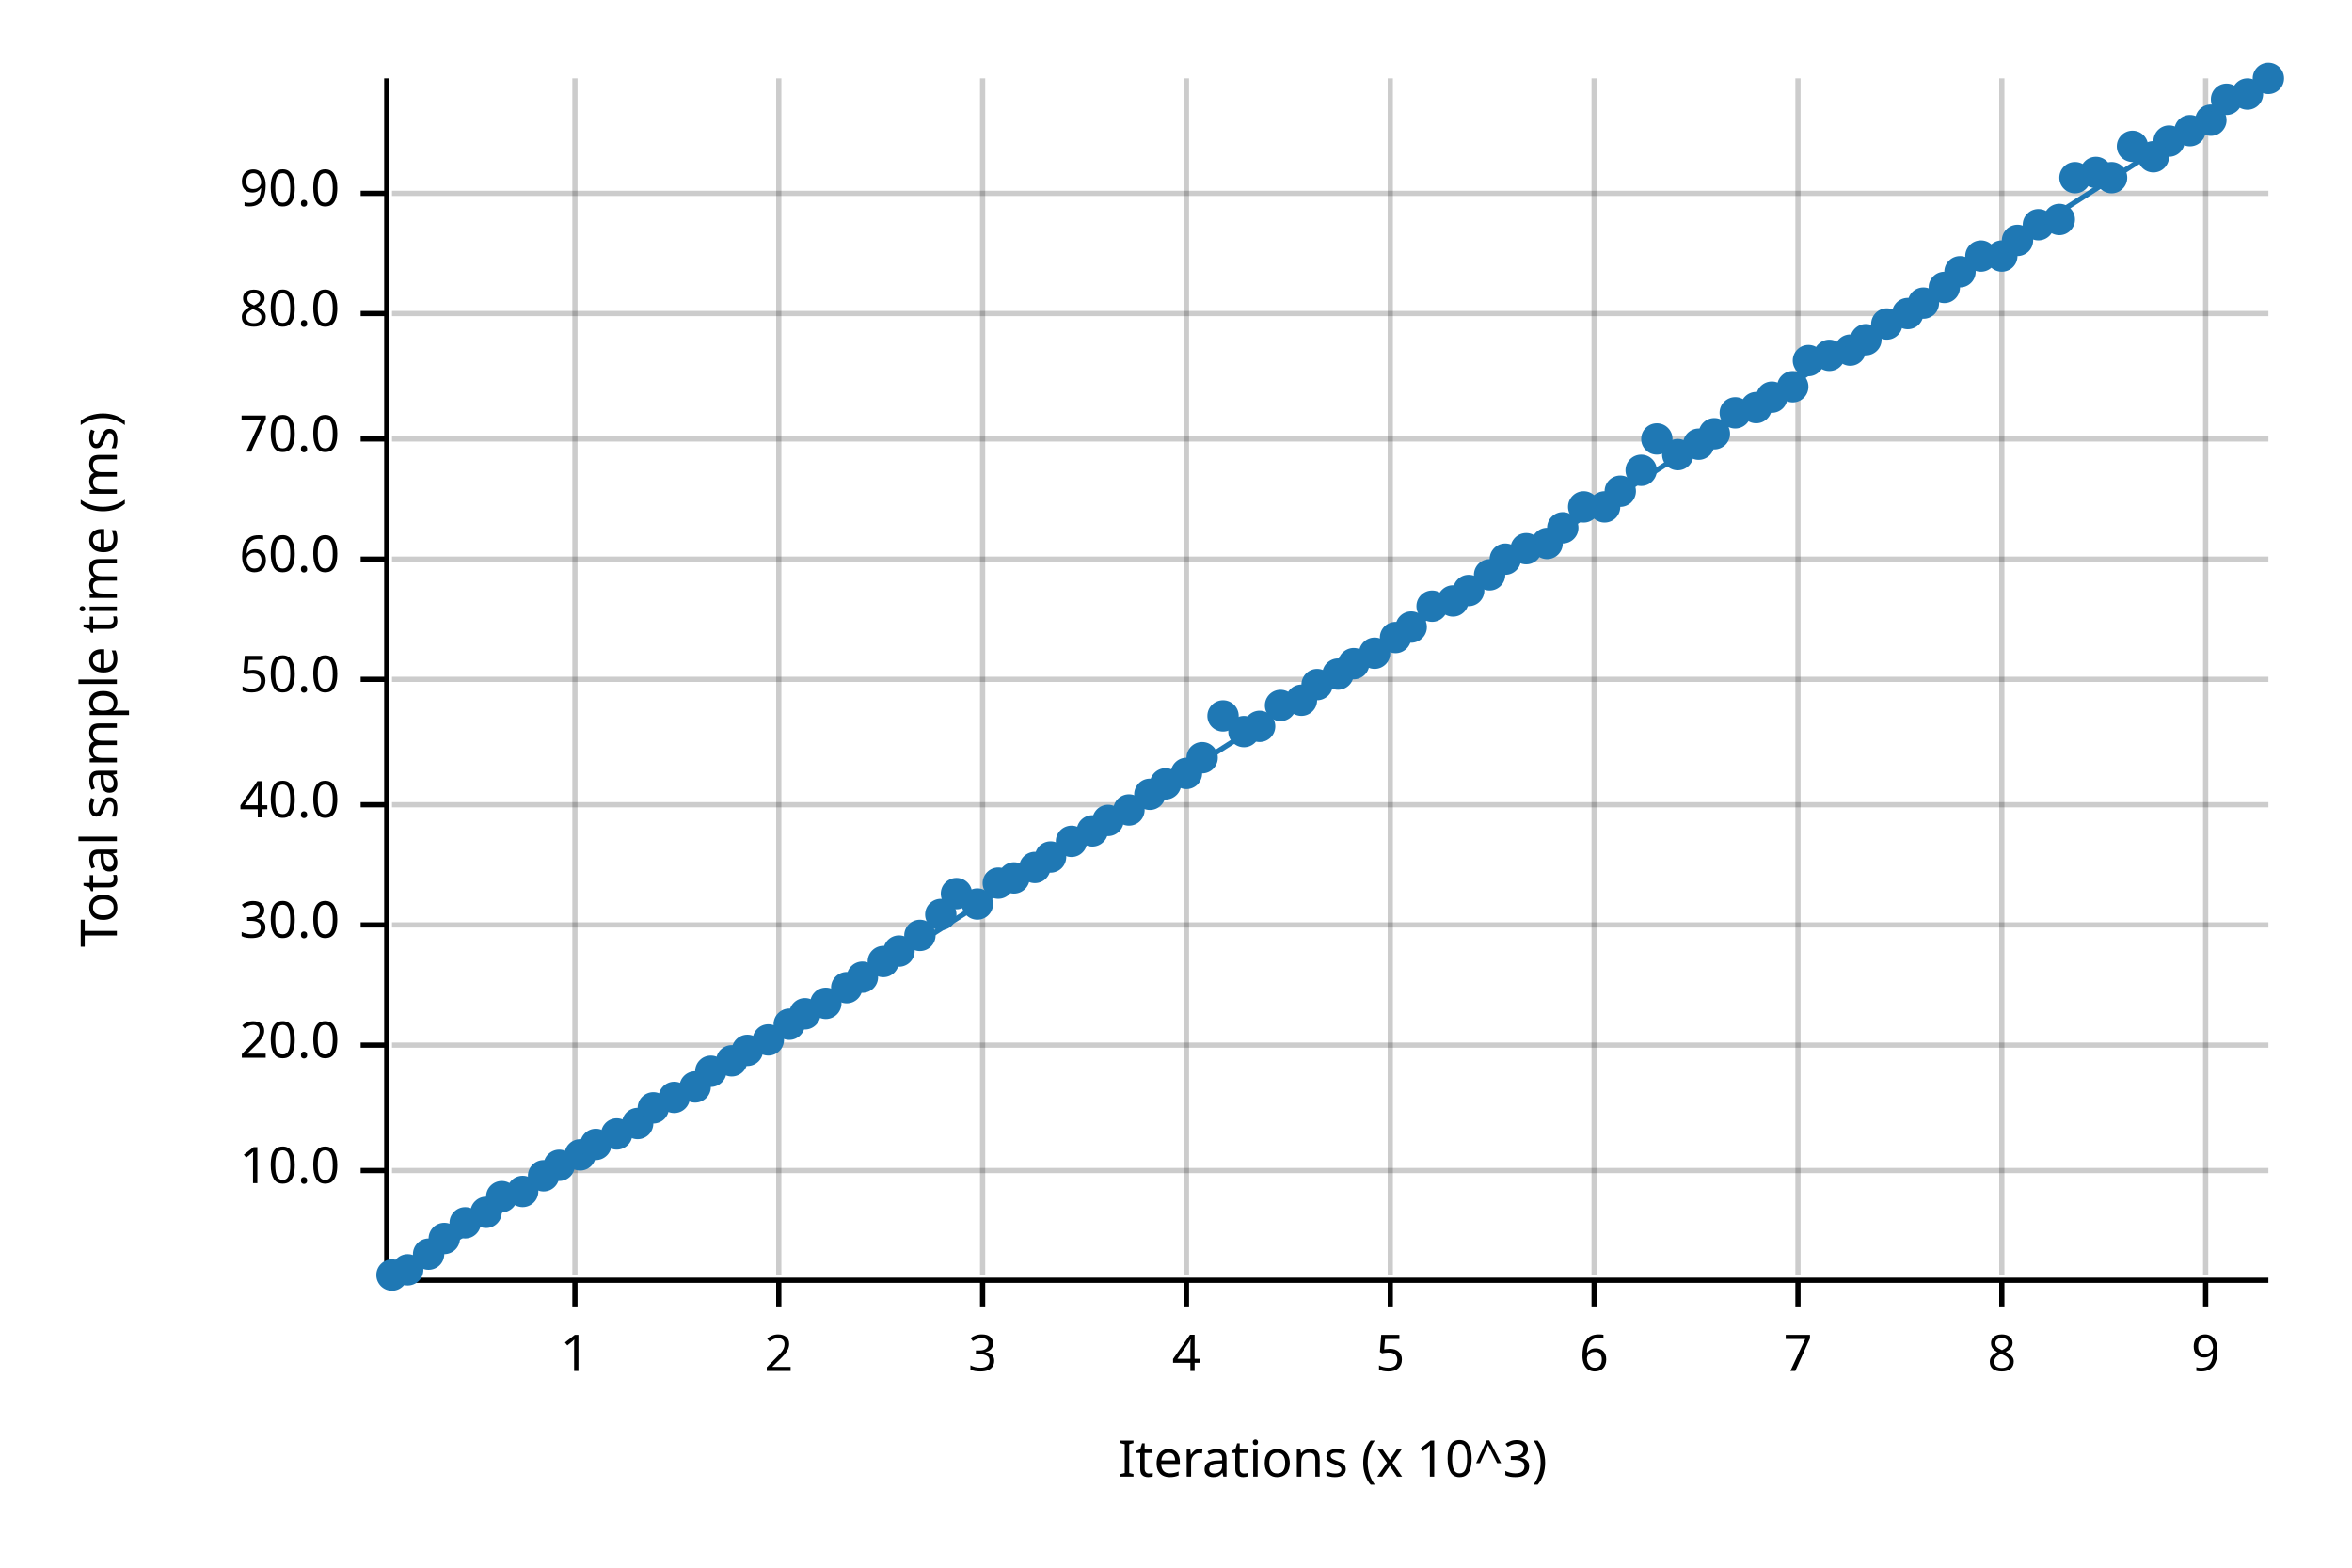
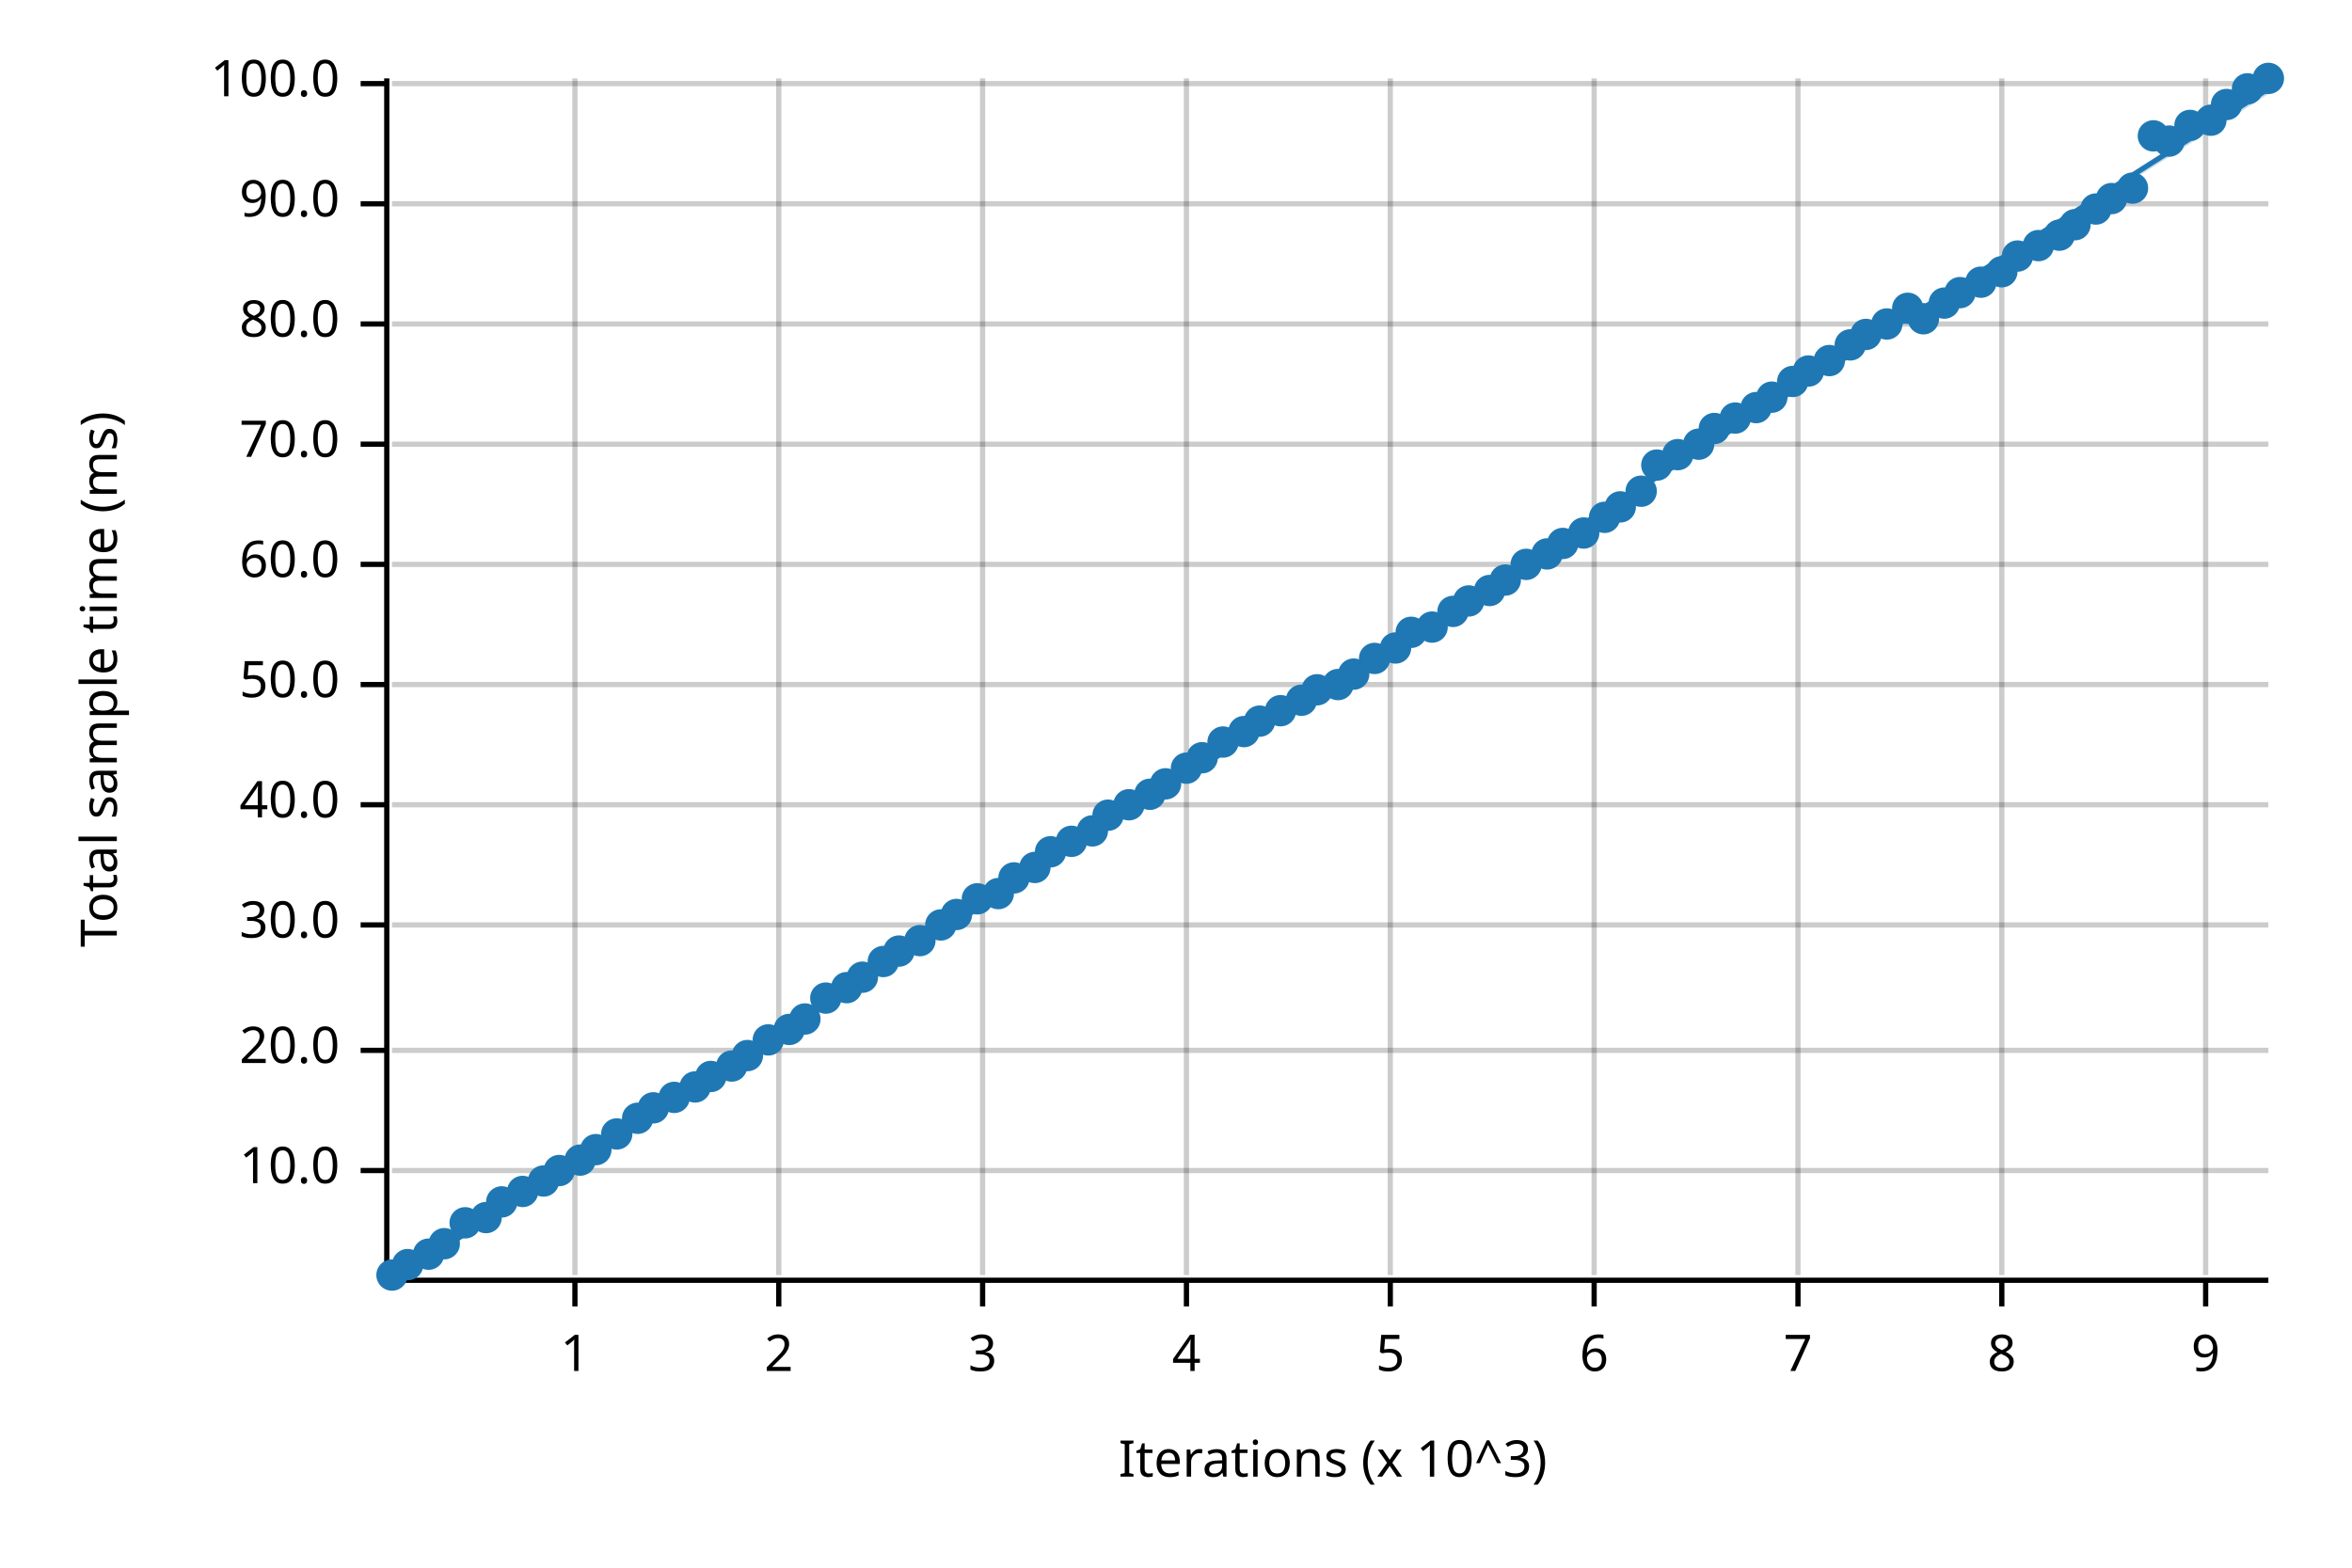
<svg xmlns="http://www.w3.org/2000/svg" width="450" height="300" viewBox="0 0 450 300">
  <text x="15" y="130" dy="0.76em" text-anchor="middle" font-family="sans-serif" font-size="9.677" opacity="1" fill="#000000" transform="rotate(270, 15, 130)">
Total sample time (ms)
</text>
  <text x="255" y="285" dy="-0.5ex" text-anchor="middle" font-family="sans-serif" font-size="9.677" opacity="1" fill="#000000">
Iterations (x 10^3)
</text>
  <line opacity="0.2" stroke="#000000" stroke-width="1" x1="110" y1="244" x2="110" y2="15" />
  <line opacity="0.2" stroke="#000000" stroke-width="1" x1="149" y1="244" x2="149" y2="15" />
  <line opacity="0.2" stroke="#000000" stroke-width="1" x1="188" y1="244" x2="188" y2="15" />
  <line opacity="0.2" stroke="#000000" stroke-width="1" x1="227" y1="244" x2="227" y2="15" />
  <line opacity="0.2" stroke="#000000" stroke-width="1" x1="266" y1="244" x2="266" y2="15" />
  <line opacity="0.2" stroke="#000000" stroke-width="1" x1="305" y1="244" x2="305" y2="15" />
  <line opacity="0.2" stroke="#000000" stroke-width="1" x1="344" y1="244" x2="344" y2="15" />
  <line opacity="0.2" stroke="#000000" stroke-width="1" x1="383" y1="244" x2="383" y2="15" />
  <line opacity="0.2" stroke="#000000" stroke-width="1" x1="422" y1="244" x2="422" y2="15" />
  <line opacity="0.2" stroke="#000000" stroke-width="1" x1="75" y1="224" x2="434" y2="224" />
-   <line opacity="0.2" stroke="#000000" stroke-width="1" x1="75" y1="200" x2="434" y2="200" />
+   <line opacity="0.2" stroke="#000000" stroke-width="1" x1="75" y1="201" x2="434" y2="201" />
  <line opacity="0.2" stroke="#000000" stroke-width="1" x1="75" y1="177" x2="434" y2="177" />
  <line opacity="0.2" stroke="#000000" stroke-width="1" x1="75" y1="154" x2="434" y2="154" />
-   <line opacity="0.2" stroke="#000000" stroke-width="1" x1="75" y1="130" x2="434" y2="130" />
-   <line opacity="0.2" stroke="#000000" stroke-width="1" x1="75" y1="107" x2="434" y2="107" />
-   <line opacity="0.2" stroke="#000000" stroke-width="1" x1="75" y1="84" x2="434" y2="84" />
-   <line opacity="0.2" stroke="#000000" stroke-width="1" x1="75" y1="60" x2="434" y2="60" />
-   <line opacity="0.2" stroke="#000000" stroke-width="1" x1="75" y1="37" x2="434" y2="37" />
+   <line opacity="0.2" stroke="#000000" stroke-width="1" x1="75" y1="131" x2="434" y2="131" />
+   <line opacity="0.2" stroke="#000000" stroke-width="1" x1="75" y1="108" x2="434" y2="108" />
+   <line opacity="0.2" stroke="#000000" stroke-width="1" x1="75" y1="85" x2="434" y2="85" />
+   <line opacity="0.2" stroke="#000000" stroke-width="1" x1="75" y1="62" x2="434" y2="62" />
+   <line opacity="0.2" stroke="#000000" stroke-width="1" x1="75" y1="39" x2="434" y2="39" />
+   <line opacity="0.2" stroke="#000000" stroke-width="1" x1="75" y1="16" x2="434" y2="16" />
  <polyline fill="none" opacity="1" stroke="#000000" stroke-width="1" points="74,15 74,244 " />
  <text x="65" y="224" dy="0.5ex" text-anchor="end" font-family="sans-serif" font-size="9.677" opacity="1" fill="#000000">
10.0
</text>
  <polyline fill="none" opacity="1" stroke="#000000" stroke-width="1" points="69,224 74,224 " />
-   <text x="65" y="200" dy="0.5ex" text-anchor="end" font-family="sans-serif" font-size="9.677" opacity="1" fill="#000000">
+   <text x="65" y="201" dy="0.5ex" text-anchor="end" font-family="sans-serif" font-size="9.677" opacity="1" fill="#000000">
20.0
</text>
-   <polyline fill="none" opacity="1" stroke="#000000" stroke-width="1" points="69,200 74,200 " />
+   <polyline fill="none" opacity="1" stroke="#000000" stroke-width="1" points="69,201 74,201 " />
  <text x="65" y="177" dy="0.5ex" text-anchor="end" font-family="sans-serif" font-size="9.677" opacity="1" fill="#000000">
30.0
</text>
  <polyline fill="none" opacity="1" stroke="#000000" stroke-width="1" points="69,177 74,177 " />
  <text x="65" y="154" dy="0.5ex" text-anchor="end" font-family="sans-serif" font-size="9.677" opacity="1" fill="#000000">
40.0
</text>
  <polyline fill="none" opacity="1" stroke="#000000" stroke-width="1" points="69,154 74,154 " />
-   <text x="65" y="130" dy="0.5ex" text-anchor="end" font-family="sans-serif" font-size="9.677" opacity="1" fill="#000000">
+   <text x="65" y="131" dy="0.5ex" text-anchor="end" font-family="sans-serif" font-size="9.677" opacity="1" fill="#000000">
50.0
</text>
-   <polyline fill="none" opacity="1" stroke="#000000" stroke-width="1" points="69,130 74,130 " />
-   <text x="65" y="107" dy="0.5ex" text-anchor="end" font-family="sans-serif" font-size="9.677" opacity="1" fill="#000000">
+   <polyline fill="none" opacity="1" stroke="#000000" stroke-width="1" points="69,131 74,131 " />
+   <text x="65" y="108" dy="0.5ex" text-anchor="end" font-family="sans-serif" font-size="9.677" opacity="1" fill="#000000">
60.0
</text>
-   <polyline fill="none" opacity="1" stroke="#000000" stroke-width="1" points="69,107 74,107 " />
-   <text x="65" y="84" dy="0.5ex" text-anchor="end" font-family="sans-serif" font-size="9.677" opacity="1" fill="#000000">
+   <polyline fill="none" opacity="1" stroke="#000000" stroke-width="1" points="69,108 74,108 " />
+   <text x="65" y="85" dy="0.5ex" text-anchor="end" font-family="sans-serif" font-size="9.677" opacity="1" fill="#000000">
70.0
</text>
-   <polyline fill="none" opacity="1" stroke="#000000" stroke-width="1" points="69,84 74,84 " />
-   <text x="65" y="60" dy="0.5ex" text-anchor="end" font-family="sans-serif" font-size="9.677" opacity="1" fill="#000000">
+   <polyline fill="none" opacity="1" stroke="#000000" stroke-width="1" points="69,85 74,85 " />
+   <text x="65" y="62" dy="0.5ex" text-anchor="end" font-family="sans-serif" font-size="9.677" opacity="1" fill="#000000">
80.0
</text>
-   <polyline fill="none" opacity="1" stroke="#000000" stroke-width="1" points="69,60 74,60 " />
-   <text x="65" y="37" dy="0.5ex" text-anchor="end" font-family="sans-serif" font-size="9.677" opacity="1" fill="#000000">
+   <polyline fill="none" opacity="1" stroke="#000000" stroke-width="1" points="69,62 74,62 " />
+   <text x="65" y="39" dy="0.5ex" text-anchor="end" font-family="sans-serif" font-size="9.677" opacity="1" fill="#000000">
90.0
</text>
-   <polyline fill="none" opacity="1" stroke="#000000" stroke-width="1" points="69,37 74,37 " />
+   <polyline fill="none" opacity="1" stroke="#000000" stroke-width="1" points="69,39 74,39 " />
+   <text x="65" y="16" dy="0.5ex" text-anchor="end" font-family="sans-serif" font-size="9.677" opacity="1" fill="#000000">
+ 100.0
+ </text>
+   <polyline fill="none" opacity="1" stroke="#000000" stroke-width="1" points="69,16 74,16 " />
  <polyline fill="none" opacity="1" stroke="#000000" stroke-width="1" points="75,245 434,245 " />
  <text x="110" y="255" dy="0.76em" text-anchor="middle" font-family="sans-serif" font-size="9.677" opacity="1" fill="#000000">
1
</text>
  <polyline fill="none" opacity="1" stroke="#000000" stroke-width="1" points="110,245 110,250 " />
  <text x="149" y="255" dy="0.76em" text-anchor="middle" font-family="sans-serif" font-size="9.677" opacity="1" fill="#000000">
2
</text>
  <polyline fill="none" opacity="1" stroke="#000000" stroke-width="1" points="149,245 149,250 " />
  <text x="188" y="255" dy="0.76em" text-anchor="middle" font-family="sans-serif" font-size="9.677" opacity="1" fill="#000000">
3
</text>
  <polyline fill="none" opacity="1" stroke="#000000" stroke-width="1" points="188,245 188,250 " />
  <text x="227" y="255" dy="0.76em" text-anchor="middle" font-family="sans-serif" font-size="9.677" opacity="1" fill="#000000">
4
</text>
  <polyline fill="none" opacity="1" stroke="#000000" stroke-width="1" points="227,245 227,250 " />
  <text x="266" y="255" dy="0.76em" text-anchor="middle" font-family="sans-serif" font-size="9.677" opacity="1" fill="#000000">
5
</text>
  <polyline fill="none" opacity="1" stroke="#000000" stroke-width="1" points="266,245 266,250 " />
  <text x="305" y="255" dy="0.76em" text-anchor="middle" font-family="sans-serif" font-size="9.677" opacity="1" fill="#000000">
6
</text>
  <polyline fill="none" opacity="1" stroke="#000000" stroke-width="1" points="305,245 305,250 " />
  <text x="344" y="255" dy="0.76em" text-anchor="middle" font-family="sans-serif" font-size="9.677" opacity="1" fill="#000000">
7
</text>
  <polyline fill="none" opacity="1" stroke="#000000" stroke-width="1" points="344,245 344,250 " />
  <text x="383" y="255" dy="0.76em" text-anchor="middle" font-family="sans-serif" font-size="9.677" opacity="1" fill="#000000">
8
</text>
  <polyline fill="none" opacity="1" stroke="#000000" stroke-width="1" points="383,245 383,250 " />
  <text x="422" y="255" dy="0.76em" text-anchor="middle" font-family="sans-serif" font-size="9.677" opacity="1" fill="#000000">
9
</text>
  <polyline fill="none" opacity="1" stroke="#000000" stroke-width="1" points="422,245 422,250 " />
  <circle cx="75" cy="244" r="3" opacity="1" fill="#1F78B4" stroke="none" stroke-width="1" />
-   <circle cx="78" cy="243" r="3" opacity="1" fill="#1F78B4" stroke="none" stroke-width="1" />
+   <circle cx="78" cy="242" r="3" opacity="1" fill="#1F78B4" stroke="none" stroke-width="1" />
  <circle cx="82" cy="240" r="3" opacity="1" fill="#1F78B4" stroke="none" stroke-width="1" />
-   <circle cx="85" cy="237" r="3" opacity="1" fill="#1F78B4" stroke="none" stroke-width="1" />
+   <circle cx="85" cy="238" r="3" opacity="1" fill="#1F78B4" stroke="none" stroke-width="1" />
  <circle cx="89" cy="234" r="3" opacity="1" fill="#1F78B4" stroke="none" stroke-width="1" />
-   <circle cx="93" cy="232" r="3" opacity="1" fill="#1F78B4" stroke="none" stroke-width="1" />
-   <circle cx="96" cy="229" r="3" opacity="1" fill="#1F78B4" stroke="none" stroke-width="1" />
+   <circle cx="93" cy="233" r="3" opacity="1" fill="#1F78B4" stroke="none" stroke-width="1" />
+   <circle cx="96" cy="230" r="3" opacity="1" fill="#1F78B4" stroke="none" stroke-width="1" />
  <circle cx="100" cy="228" r="3" opacity="1" fill="#1F78B4" stroke="none" stroke-width="1" />
-   <circle cx="104" cy="225" r="3" opacity="1" fill="#1F78B4" stroke="none" stroke-width="1" />
-   <circle cx="107" cy="223" r="3" opacity="1" fill="#1F78B4" stroke="none" stroke-width="1" />
-   <circle cx="111" cy="221" r="3" opacity="1" fill="#1F78B4" stroke="none" stroke-width="1" />
-   <circle cx="114" cy="219" r="3" opacity="1" fill="#1F78B4" stroke="none" stroke-width="1" />
+   <circle cx="104" cy="226" r="3" opacity="1" fill="#1F78B4" stroke="none" stroke-width="1" />
+   <circle cx="107" cy="224" r="3" opacity="1" fill="#1F78B4" stroke="none" stroke-width="1" />
+   <circle cx="111" cy="222" r="3" opacity="1" fill="#1F78B4" stroke="none" stroke-width="1" />
+   <circle cx="114" cy="220" r="3" opacity="1" fill="#1F78B4" stroke="none" stroke-width="1" />
  <circle cx="118" cy="217" r="3" opacity="1" fill="#1F78B4" stroke="none" stroke-width="1" />
-   <circle cx="122" cy="215" r="3" opacity="1" fill="#1F78B4" stroke="none" stroke-width="1" />
+   <circle cx="122" cy="214" r="3" opacity="1" fill="#1F78B4" stroke="none" stroke-width="1" />
  <circle cx="125" cy="212" r="3" opacity="1" fill="#1F78B4" stroke="none" stroke-width="1" />
  <circle cx="129" cy="210" r="3" opacity="1" fill="#1F78B4" stroke="none" stroke-width="1" />
  <circle cx="133" cy="208" r="3" opacity="1" fill="#1F78B4" stroke="none" stroke-width="1" />
-   <circle cx="136" cy="205" r="3" opacity="1" fill="#1F78B4" stroke="none" stroke-width="1" />
-   <circle cx="140" cy="203" r="3" opacity="1" fill="#1F78B4" stroke="none" stroke-width="1" />
-   <circle cx="143" cy="201" r="3" opacity="1" fill="#1F78B4" stroke="none" stroke-width="1" />
+   <circle cx="136" cy="206" r="3" opacity="1" fill="#1F78B4" stroke="none" stroke-width="1" />
+   <circle cx="140" cy="204" r="3" opacity="1" fill="#1F78B4" stroke="none" stroke-width="1" />
+   <circle cx="143" cy="202" r="3" opacity="1" fill="#1F78B4" stroke="none" stroke-width="1" />
  <circle cx="147" cy="199" r="3" opacity="1" fill="#1F78B4" stroke="none" stroke-width="1" />
-   <circle cx="151" cy="196" r="3" opacity="1" fill="#1F78B4" stroke="none" stroke-width="1" />
-   <circle cx="154" cy="194" r="3" opacity="1" fill="#1F78B4" stroke="none" stroke-width="1" />
-   <circle cx="158" cy="192" r="3" opacity="1" fill="#1F78B4" stroke="none" stroke-width="1" />
+   <circle cx="151" cy="197" r="3" opacity="1" fill="#1F78B4" stroke="none" stroke-width="1" />
+   <circle cx="154" cy="195" r="3" opacity="1" fill="#1F78B4" stroke="none" stroke-width="1" />
+   <circle cx="158" cy="191" r="3" opacity="1" fill="#1F78B4" stroke="none" stroke-width="1" />
  <circle cx="162" cy="189" r="3" opacity="1" fill="#1F78B4" stroke="none" stroke-width="1" />
  <circle cx="165" cy="187" r="3" opacity="1" fill="#1F78B4" stroke="none" stroke-width="1" />
  <circle cx="169" cy="184" r="3" opacity="1" fill="#1F78B4" stroke="none" stroke-width="1" />
  <circle cx="172" cy="182" r="3" opacity="1" fill="#1F78B4" stroke="none" stroke-width="1" />
-   <circle cx="176" cy="179" r="3" opacity="1" fill="#1F78B4" stroke="none" stroke-width="1" />
-   <circle cx="180" cy="175" r="3" opacity="1" fill="#1F78B4" stroke="none" stroke-width="1" />
-   <circle cx="183" cy="171" r="3" opacity="1" fill="#1F78B4" stroke="none" stroke-width="1" />
-   <circle cx="187" cy="173" r="3" opacity="1" fill="#1F78B4" stroke="none" stroke-width="1" />
-   <circle cx="191" cy="169" r="3" opacity="1" fill="#1F78B4" stroke="none" stroke-width="1" />
+   <circle cx="176" cy="180" r="3" opacity="1" fill="#1F78B4" stroke="none" stroke-width="1" />
+   <circle cx="180" cy="177" r="3" opacity="1" fill="#1F78B4" stroke="none" stroke-width="1" />
+   <circle cx="183" cy="175" r="3" opacity="1" fill="#1F78B4" stroke="none" stroke-width="1" />
+   <circle cx="187" cy="172" r="3" opacity="1" fill="#1F78B4" stroke="none" stroke-width="1" />
+   <circle cx="191" cy="171" r="3" opacity="1" fill="#1F78B4" stroke="none" stroke-width="1" />
  <circle cx="194" cy="168" r="3" opacity="1" fill="#1F78B4" stroke="none" stroke-width="1" />
  <circle cx="198" cy="166" r="3" opacity="1" fill="#1F78B4" stroke="none" stroke-width="1" />
-   <circle cx="201" cy="164" r="3" opacity="1" fill="#1F78B4" stroke="none" stroke-width="1" />
+   <circle cx="201" cy="163" r="3" opacity="1" fill="#1F78B4" stroke="none" stroke-width="1" />
  <circle cx="205" cy="161" r="3" opacity="1" fill="#1F78B4" stroke="none" stroke-width="1" />
  <circle cx="209" cy="159" r="3" opacity="1" fill="#1F78B4" stroke="none" stroke-width="1" />
-   <circle cx="212" cy="157" r="3" opacity="1" fill="#1F78B4" stroke="none" stroke-width="1" />
-   <circle cx="216" cy="155" r="3" opacity="1" fill="#1F78B4" stroke="none" stroke-width="1" />
+   <circle cx="212" cy="156" r="3" opacity="1" fill="#1F78B4" stroke="none" stroke-width="1" />
+   <circle cx="216" cy="154" r="3" opacity="1" fill="#1F78B4" stroke="none" stroke-width="1" />
  <circle cx="220" cy="152" r="3" opacity="1" fill="#1F78B4" stroke="none" stroke-width="1" />
  <circle cx="223" cy="150" r="3" opacity="1" fill="#1F78B4" stroke="none" stroke-width="1" />
-   <circle cx="227" cy="148" r="3" opacity="1" fill="#1F78B4" stroke="none" stroke-width="1" />
+   <circle cx="227" cy="147" r="3" opacity="1" fill="#1F78B4" stroke="none" stroke-width="1" />
  <circle cx="230" cy="145" r="3" opacity="1" fill="#1F78B4" stroke="none" stroke-width="1" />
-   <circle cx="234" cy="137" r="3" opacity="1" fill="#1F78B4" stroke="none" stroke-width="1" />
+   <circle cx="234" cy="142" r="3" opacity="1" fill="#1F78B4" stroke="none" stroke-width="1" />
  <circle cx="238" cy="140" r="3" opacity="1" fill="#1F78B4" stroke="none" stroke-width="1" />
-   <circle cx="241" cy="139" r="3" opacity="1" fill="#1F78B4" stroke="none" stroke-width="1" />
-   <circle cx="245" cy="135" r="3" opacity="1" fill="#1F78B4" stroke="none" stroke-width="1" />
+   <circle cx="241" cy="138" r="3" opacity="1" fill="#1F78B4" stroke="none" stroke-width="1" />
+   <circle cx="245" cy="136" r="3" opacity="1" fill="#1F78B4" stroke="none" stroke-width="1" />
  <circle cx="249" cy="134" r="3" opacity="1" fill="#1F78B4" stroke="none" stroke-width="1" />
-   <circle cx="252" cy="131" r="3" opacity="1" fill="#1F78B4" stroke="none" stroke-width="1" />
-   <circle cx="256" cy="129" r="3" opacity="1" fill="#1F78B4" stroke="none" stroke-width="1" />
-   <circle cx="259" cy="127" r="3" opacity="1" fill="#1F78B4" stroke="none" stroke-width="1" />
-   <circle cx="263" cy="125" r="3" opacity="1" fill="#1F78B4" stroke="none" stroke-width="1" />
-   <circle cx="267" cy="122" r="3" opacity="1" fill="#1F78B4" stroke="none" stroke-width="1" />
-   <circle cx="270" cy="120" r="3" opacity="1" fill="#1F78B4" stroke="none" stroke-width="1" />
-   <circle cx="274" cy="116" r="3" opacity="1" fill="#1F78B4" stroke="none" stroke-width="1" />
-   <circle cx="278" cy="115" r="3" opacity="1" fill="#1F78B4" stroke="none" stroke-width="1" />
-   <circle cx="281" cy="113" r="3" opacity="1" fill="#1F78B4" stroke="none" stroke-width="1" />
-   <circle cx="285" cy="110" r="3" opacity="1" fill="#1F78B4" stroke="none" stroke-width="1" />
-   <circle cx="288" cy="107" r="3" opacity="1" fill="#1F78B4" stroke="none" stroke-width="1" />
-   <circle cx="292" cy="105" r="3" opacity="1" fill="#1F78B4" stroke="none" stroke-width="1" />
-   <circle cx="296" cy="104" r="3" opacity="1" fill="#1F78B4" stroke="none" stroke-width="1" />
-   <circle cx="299" cy="101" r="3" opacity="1" fill="#1F78B4" stroke="none" stroke-width="1" />
-   <circle cx="303" cy="97" r="3" opacity="1" fill="#1F78B4" stroke="none" stroke-width="1" />
-   <circle cx="307" cy="97" r="3" opacity="1" fill="#1F78B4" stroke="none" stroke-width="1" />
-   <circle cx="310" cy="94" r="3" opacity="1" fill="#1F78B4" stroke="none" stroke-width="1" />
-   <circle cx="314" cy="90" r="3" opacity="1" fill="#1F78B4" stroke="none" stroke-width="1" />
-   <circle cx="317" cy="84" r="3" opacity="1" fill="#1F78B4" stroke="none" stroke-width="1" />
+   <circle cx="252" cy="132" r="3" opacity="1" fill="#1F78B4" stroke="none" stroke-width="1" />
+   <circle cx="256" cy="131" r="3" opacity="1" fill="#1F78B4" stroke="none" stroke-width="1" />
+   <circle cx="259" cy="129" r="3" opacity="1" fill="#1F78B4" stroke="none" stroke-width="1" />
+   <circle cx="263" cy="126" r="3" opacity="1" fill="#1F78B4" stroke="none" stroke-width="1" />
+   <circle cx="267" cy="124" r="3" opacity="1" fill="#1F78B4" stroke="none" stroke-width="1" />
+   <circle cx="270" cy="121" r="3" opacity="1" fill="#1F78B4" stroke="none" stroke-width="1" />
+   <circle cx="274" cy="120" r="3" opacity="1" fill="#1F78B4" stroke="none" stroke-width="1" />
+   <circle cx="278" cy="117" r="3" opacity="1" fill="#1F78B4" stroke="none" stroke-width="1" />
+   <circle cx="281" cy="115" r="3" opacity="1" fill="#1F78B4" stroke="none" stroke-width="1" />
+   <circle cx="285" cy="113" r="3" opacity="1" fill="#1F78B4" stroke="none" stroke-width="1" />
+   <circle cx="288" cy="111" r="3" opacity="1" fill="#1F78B4" stroke="none" stroke-width="1" />
+   <circle cx="292" cy="108" r="3" opacity="1" fill="#1F78B4" stroke="none" stroke-width="1" />
+   <circle cx="296" cy="106" r="3" opacity="1" fill="#1F78B4" stroke="none" stroke-width="1" />
+   <circle cx="299" cy="104" r="3" opacity="1" fill="#1F78B4" stroke="none" stroke-width="1" />
+   <circle cx="303" cy="102" r="3" opacity="1" fill="#1F78B4" stroke="none" stroke-width="1" />
+   <circle cx="307" cy="99" r="3" opacity="1" fill="#1F78B4" stroke="none" stroke-width="1" />
+   <circle cx="310" cy="97" r="3" opacity="1" fill="#1F78B4" stroke="none" stroke-width="1" />
+   <circle cx="314" cy="94" r="3" opacity="1" fill="#1F78B4" stroke="none" stroke-width="1" />
+   <circle cx="317" cy="89" r="3" opacity="1" fill="#1F78B4" stroke="none" stroke-width="1" />
  <circle cx="321" cy="87" r="3" opacity="1" fill="#1F78B4" stroke="none" stroke-width="1" />
  <circle cx="325" cy="85" r="3" opacity="1" fill="#1F78B4" stroke="none" stroke-width="1" />
-   <circle cx="328" cy="83" r="3" opacity="1" fill="#1F78B4" stroke="none" stroke-width="1" />
-   <circle cx="332" cy="79" r="3" opacity="1" fill="#1F78B4" stroke="none" stroke-width="1" />
+   <circle cx="328" cy="82" r="3" opacity="1" fill="#1F78B4" stroke="none" stroke-width="1" />
+   <circle cx="332" cy="80" r="3" opacity="1" fill="#1F78B4" stroke="none" stroke-width="1" />
  <circle cx="336" cy="78" r="3" opacity="1" fill="#1F78B4" stroke="none" stroke-width="1" />
  <circle cx="339" cy="76" r="3" opacity="1" fill="#1F78B4" stroke="none" stroke-width="1" />
-   <circle cx="343" cy="74" r="3" opacity="1" fill="#1F78B4" stroke="none" stroke-width="1" />
-   <circle cx="346" cy="69" r="3" opacity="1" fill="#1F78B4" stroke="none" stroke-width="1" />
-   <circle cx="350" cy="68" r="3" opacity="1" fill="#1F78B4" stroke="none" stroke-width="1" />
-   <circle cx="354" cy="67" r="3" opacity="1" fill="#1F78B4" stroke="none" stroke-width="1" />
-   <circle cx="357" cy="65" r="3" opacity="1" fill="#1F78B4" stroke="none" stroke-width="1" />
+   <circle cx="343" cy="73" r="3" opacity="1" fill="#1F78B4" stroke="none" stroke-width="1" />
+   <circle cx="346" cy="71" r="3" opacity="1" fill="#1F78B4" stroke="none" stroke-width="1" />
+   <circle cx="350" cy="69" r="3" opacity="1" fill="#1F78B4" stroke="none" stroke-width="1" />
+   <circle cx="354" cy="66" r="3" opacity="1" fill="#1F78B4" stroke="none" stroke-width="1" />
+   <circle cx="357" cy="64" r="3" opacity="1" fill="#1F78B4" stroke="none" stroke-width="1" />
  <circle cx="361" cy="62" r="3" opacity="1" fill="#1F78B4" stroke="none" stroke-width="1" />
-   <circle cx="365" cy="60" r="3" opacity="1" fill="#1F78B4" stroke="none" stroke-width="1" />
-   <circle cx="368" cy="58" r="3" opacity="1" fill="#1F78B4" stroke="none" stroke-width="1" />
-   <circle cx="372" cy="55" r="3" opacity="1" fill="#1F78B4" stroke="none" stroke-width="1" />
-   <circle cx="375" cy="52" r="3" opacity="1" fill="#1F78B4" stroke="none" stroke-width="1" />
-   <circle cx="379" cy="49" r="3" opacity="1" fill="#1F78B4" stroke="none" stroke-width="1" />
-   <circle cx="383" cy="49" r="3" opacity="1" fill="#1F78B4" stroke="none" stroke-width="1" />
-   <circle cx="386" cy="46" r="3" opacity="1" fill="#1F78B4" stroke="none" stroke-width="1" />
-   <circle cx="390" cy="43" r="3" opacity="1" fill="#1F78B4" stroke="none" stroke-width="1" />
-   <circle cx="394" cy="42" r="3" opacity="1" fill="#1F78B4" stroke="none" stroke-width="1" />
-   <circle cx="397" cy="34" r="3" opacity="1" fill="#1F78B4" stroke="none" stroke-width="1" />
-   <circle cx="401" cy="33" r="3" opacity="1" fill="#1F78B4" stroke="none" stroke-width="1" />
-   <circle cx="404" cy="34" r="3" opacity="1" fill="#1F78B4" stroke="none" stroke-width="1" />
-   <circle cx="408" cy="28" r="3" opacity="1" fill="#1F78B4" stroke="none" stroke-width="1" />
-   <circle cx="412" cy="30" r="3" opacity="1" fill="#1F78B4" stroke="none" stroke-width="1" />
+   <circle cx="365" cy="59" r="3" opacity="1" fill="#1F78B4" stroke="none" stroke-width="1" />
+   <circle cx="368" cy="61" r="3" opacity="1" fill="#1F78B4" stroke="none" stroke-width="1" />
+   <circle cx="372" cy="58" r="3" opacity="1" fill="#1F78B4" stroke="none" stroke-width="1" />
+   <circle cx="375" cy="56" r="3" opacity="1" fill="#1F78B4" stroke="none" stroke-width="1" />
+   <circle cx="379" cy="54" r="3" opacity="1" fill="#1F78B4" stroke="none" stroke-width="1" />
+   <circle cx="383" cy="52" r="3" opacity="1" fill="#1F78B4" stroke="none" stroke-width="1" />
+   <circle cx="386" cy="49" r="3" opacity="1" fill="#1F78B4" stroke="none" stroke-width="1" />
+   <circle cx="390" cy="47" r="3" opacity="1" fill="#1F78B4" stroke="none" stroke-width="1" />
+   <circle cx="394" cy="45" r="3" opacity="1" fill="#1F78B4" stroke="none" stroke-width="1" />
+   <circle cx="397" cy="43" r="3" opacity="1" fill="#1F78B4" stroke="none" stroke-width="1" />
+   <circle cx="401" cy="40" r="3" opacity="1" fill="#1F78B4" stroke="none" stroke-width="1" />
+   <circle cx="404" cy="38" r="3" opacity="1" fill="#1F78B4" stroke="none" stroke-width="1" />
+   <circle cx="408" cy="36" r="3" opacity="1" fill="#1F78B4" stroke="none" stroke-width="1" />
+   <circle cx="412" cy="26" r="3" opacity="1" fill="#1F78B4" stroke="none" stroke-width="1" />
  <circle cx="415" cy="27" r="3" opacity="1" fill="#1F78B4" stroke="none" stroke-width="1" />
-   <circle cx="419" cy="25" r="3" opacity="1" fill="#1F78B4" stroke="none" stroke-width="1" />
+   <circle cx="419" cy="24" r="3" opacity="1" fill="#1F78B4" stroke="none" stroke-width="1" />
  <circle cx="423" cy="23" r="3" opacity="1" fill="#1F78B4" stroke="none" stroke-width="1" />
-   <circle cx="426" cy="19" r="3" opacity="1" fill="#1F78B4" stroke="none" stroke-width="1" />
-   <circle cx="430" cy="18" r="3" opacity="1" fill="#1F78B4" stroke="none" stroke-width="1" />
+   <circle cx="426" cy="20" r="3" opacity="1" fill="#1F78B4" stroke="none" stroke-width="1" />
+   <circle cx="430" cy="17" r="3" opacity="1" fill="#1F78B4" stroke="none" stroke-width="1" />
  <circle cx="434" cy="15" r="3" opacity="1" fill="#1F78B4" stroke="none" stroke-width="1" />
-   <polyline fill="none" opacity="1" stroke="#1F78B4" stroke-width="1" points="75,245 434,15 " />
-   <polygon opacity="0.25" fill="#1F78B4" points="75,245 434,15 434,15 " />
+   <polyline fill="none" opacity="1" stroke="#1F78B4" stroke-width="1" points="75,245 434,17 " />
+   <polygon opacity="0.25" fill="#1F78B4" points="75,245 434,18 434,17 " />
</svg>
